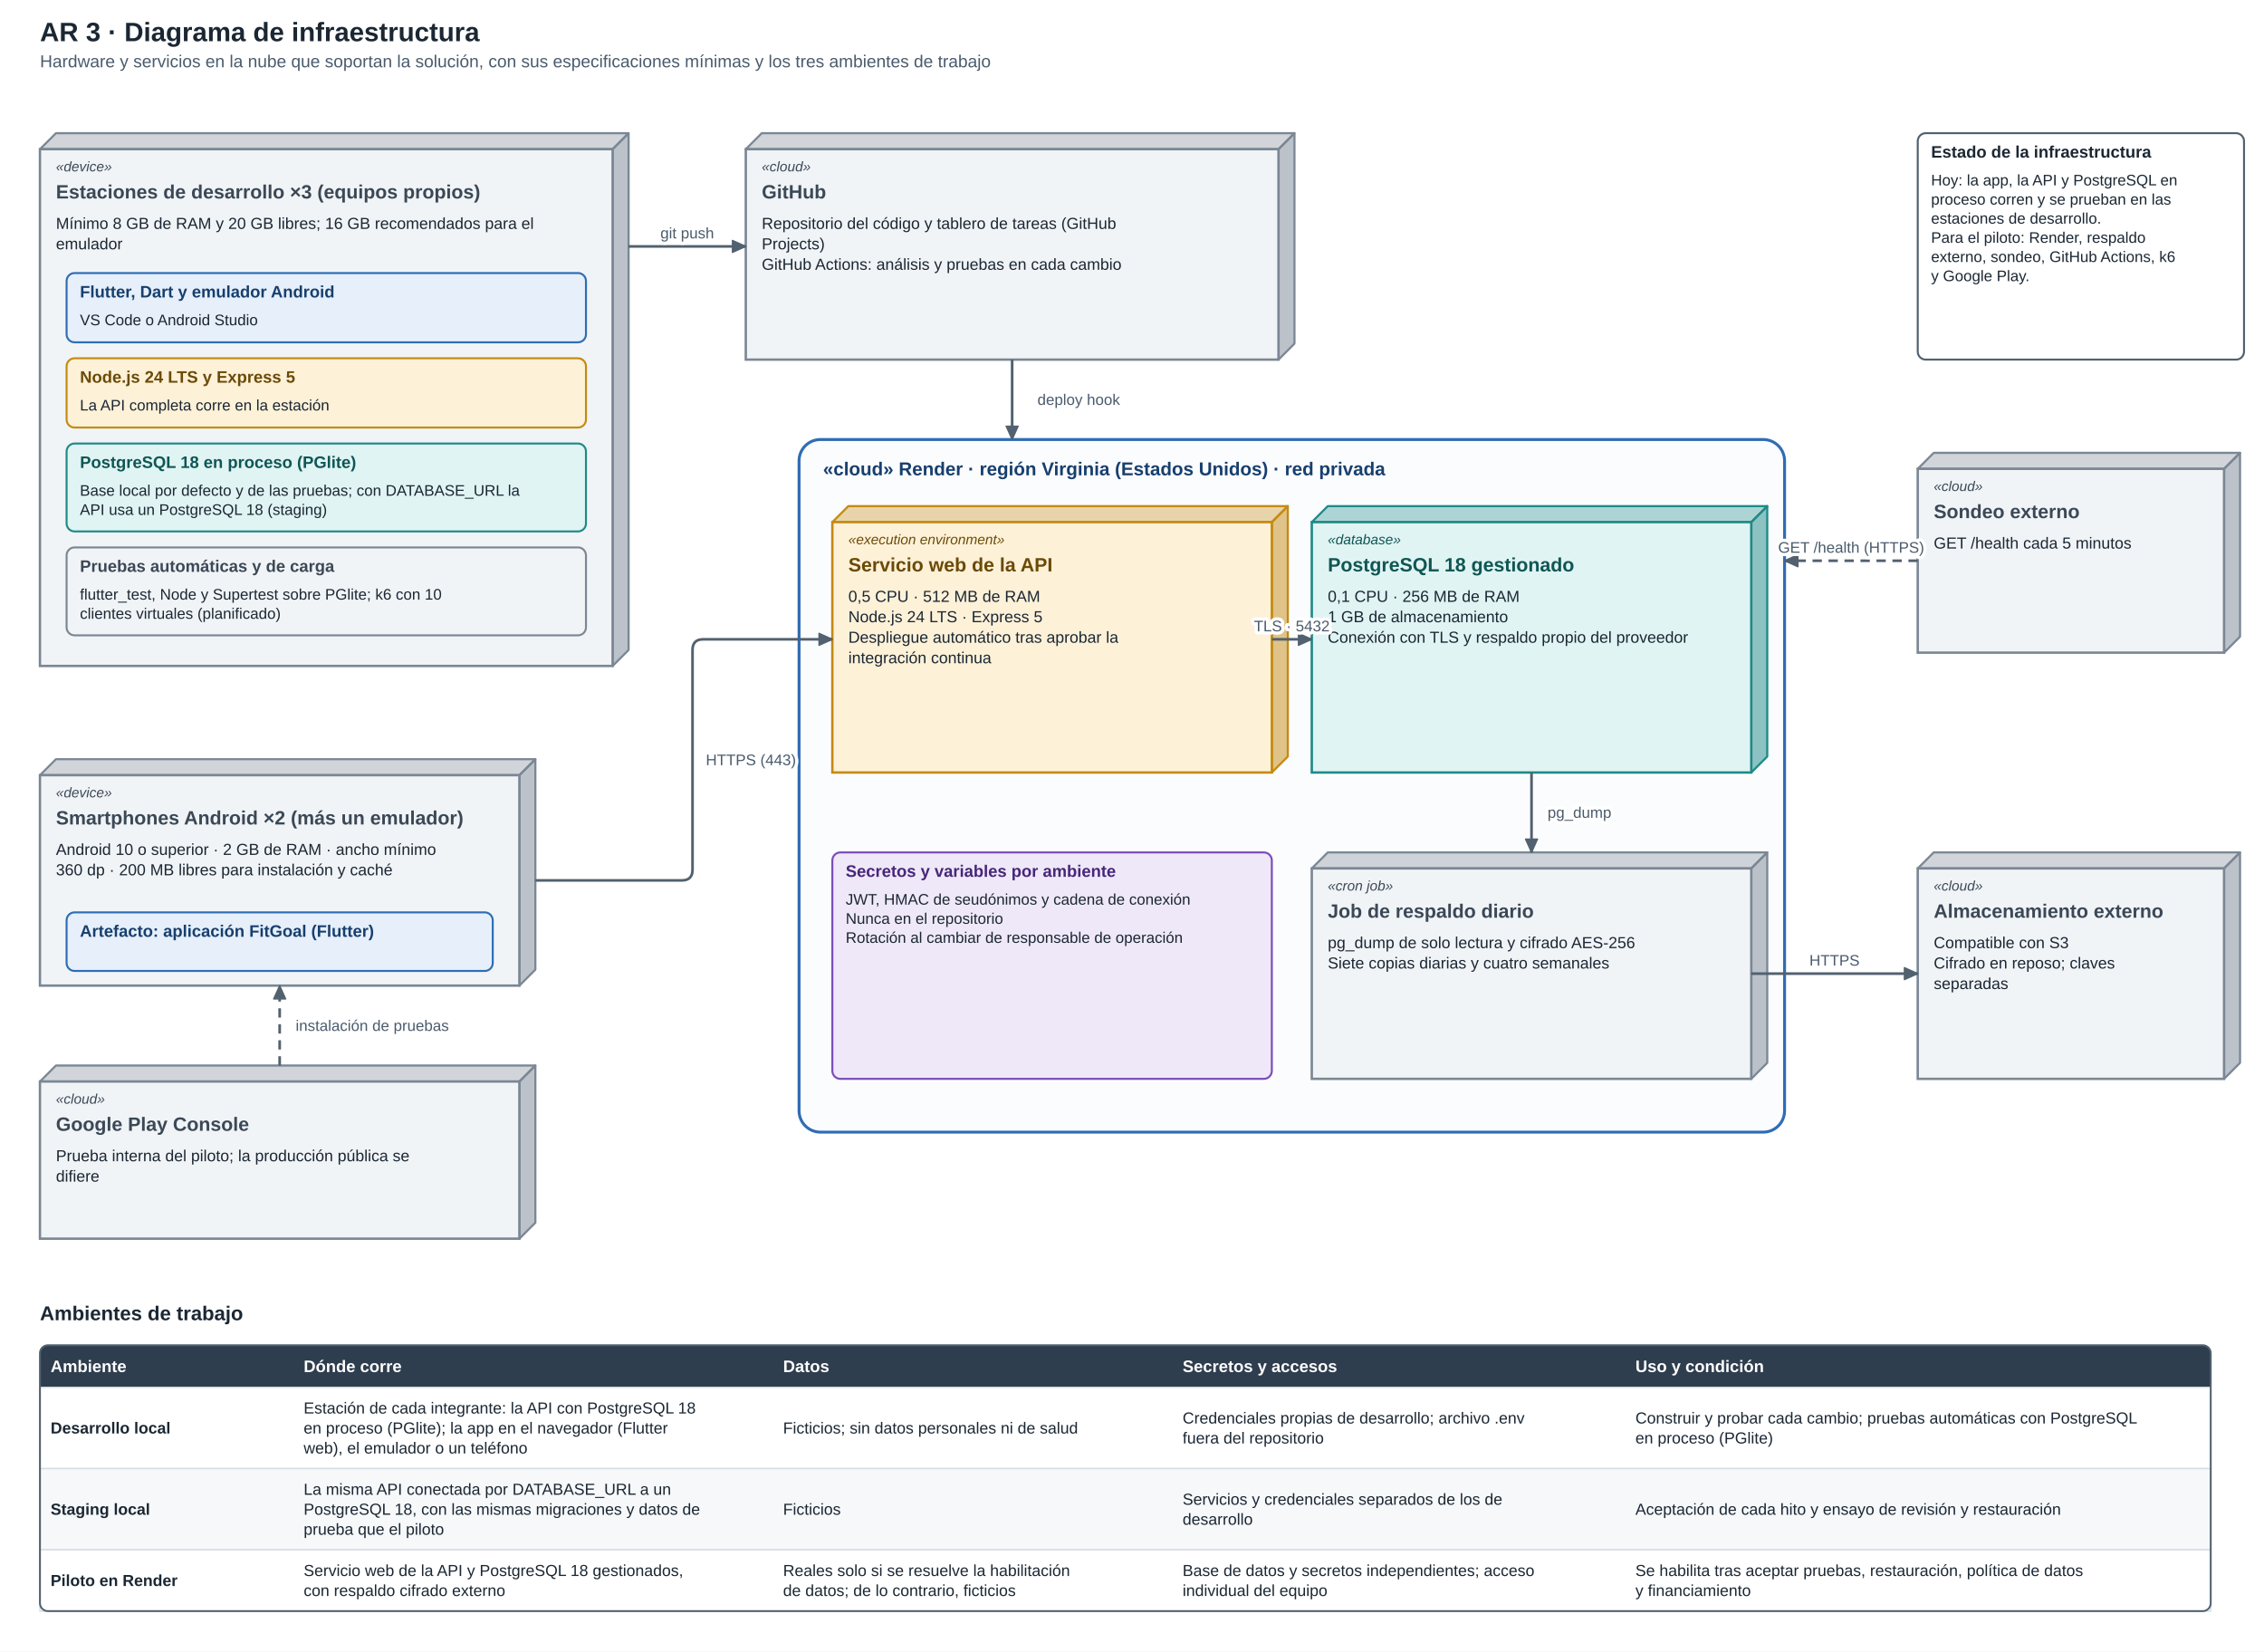
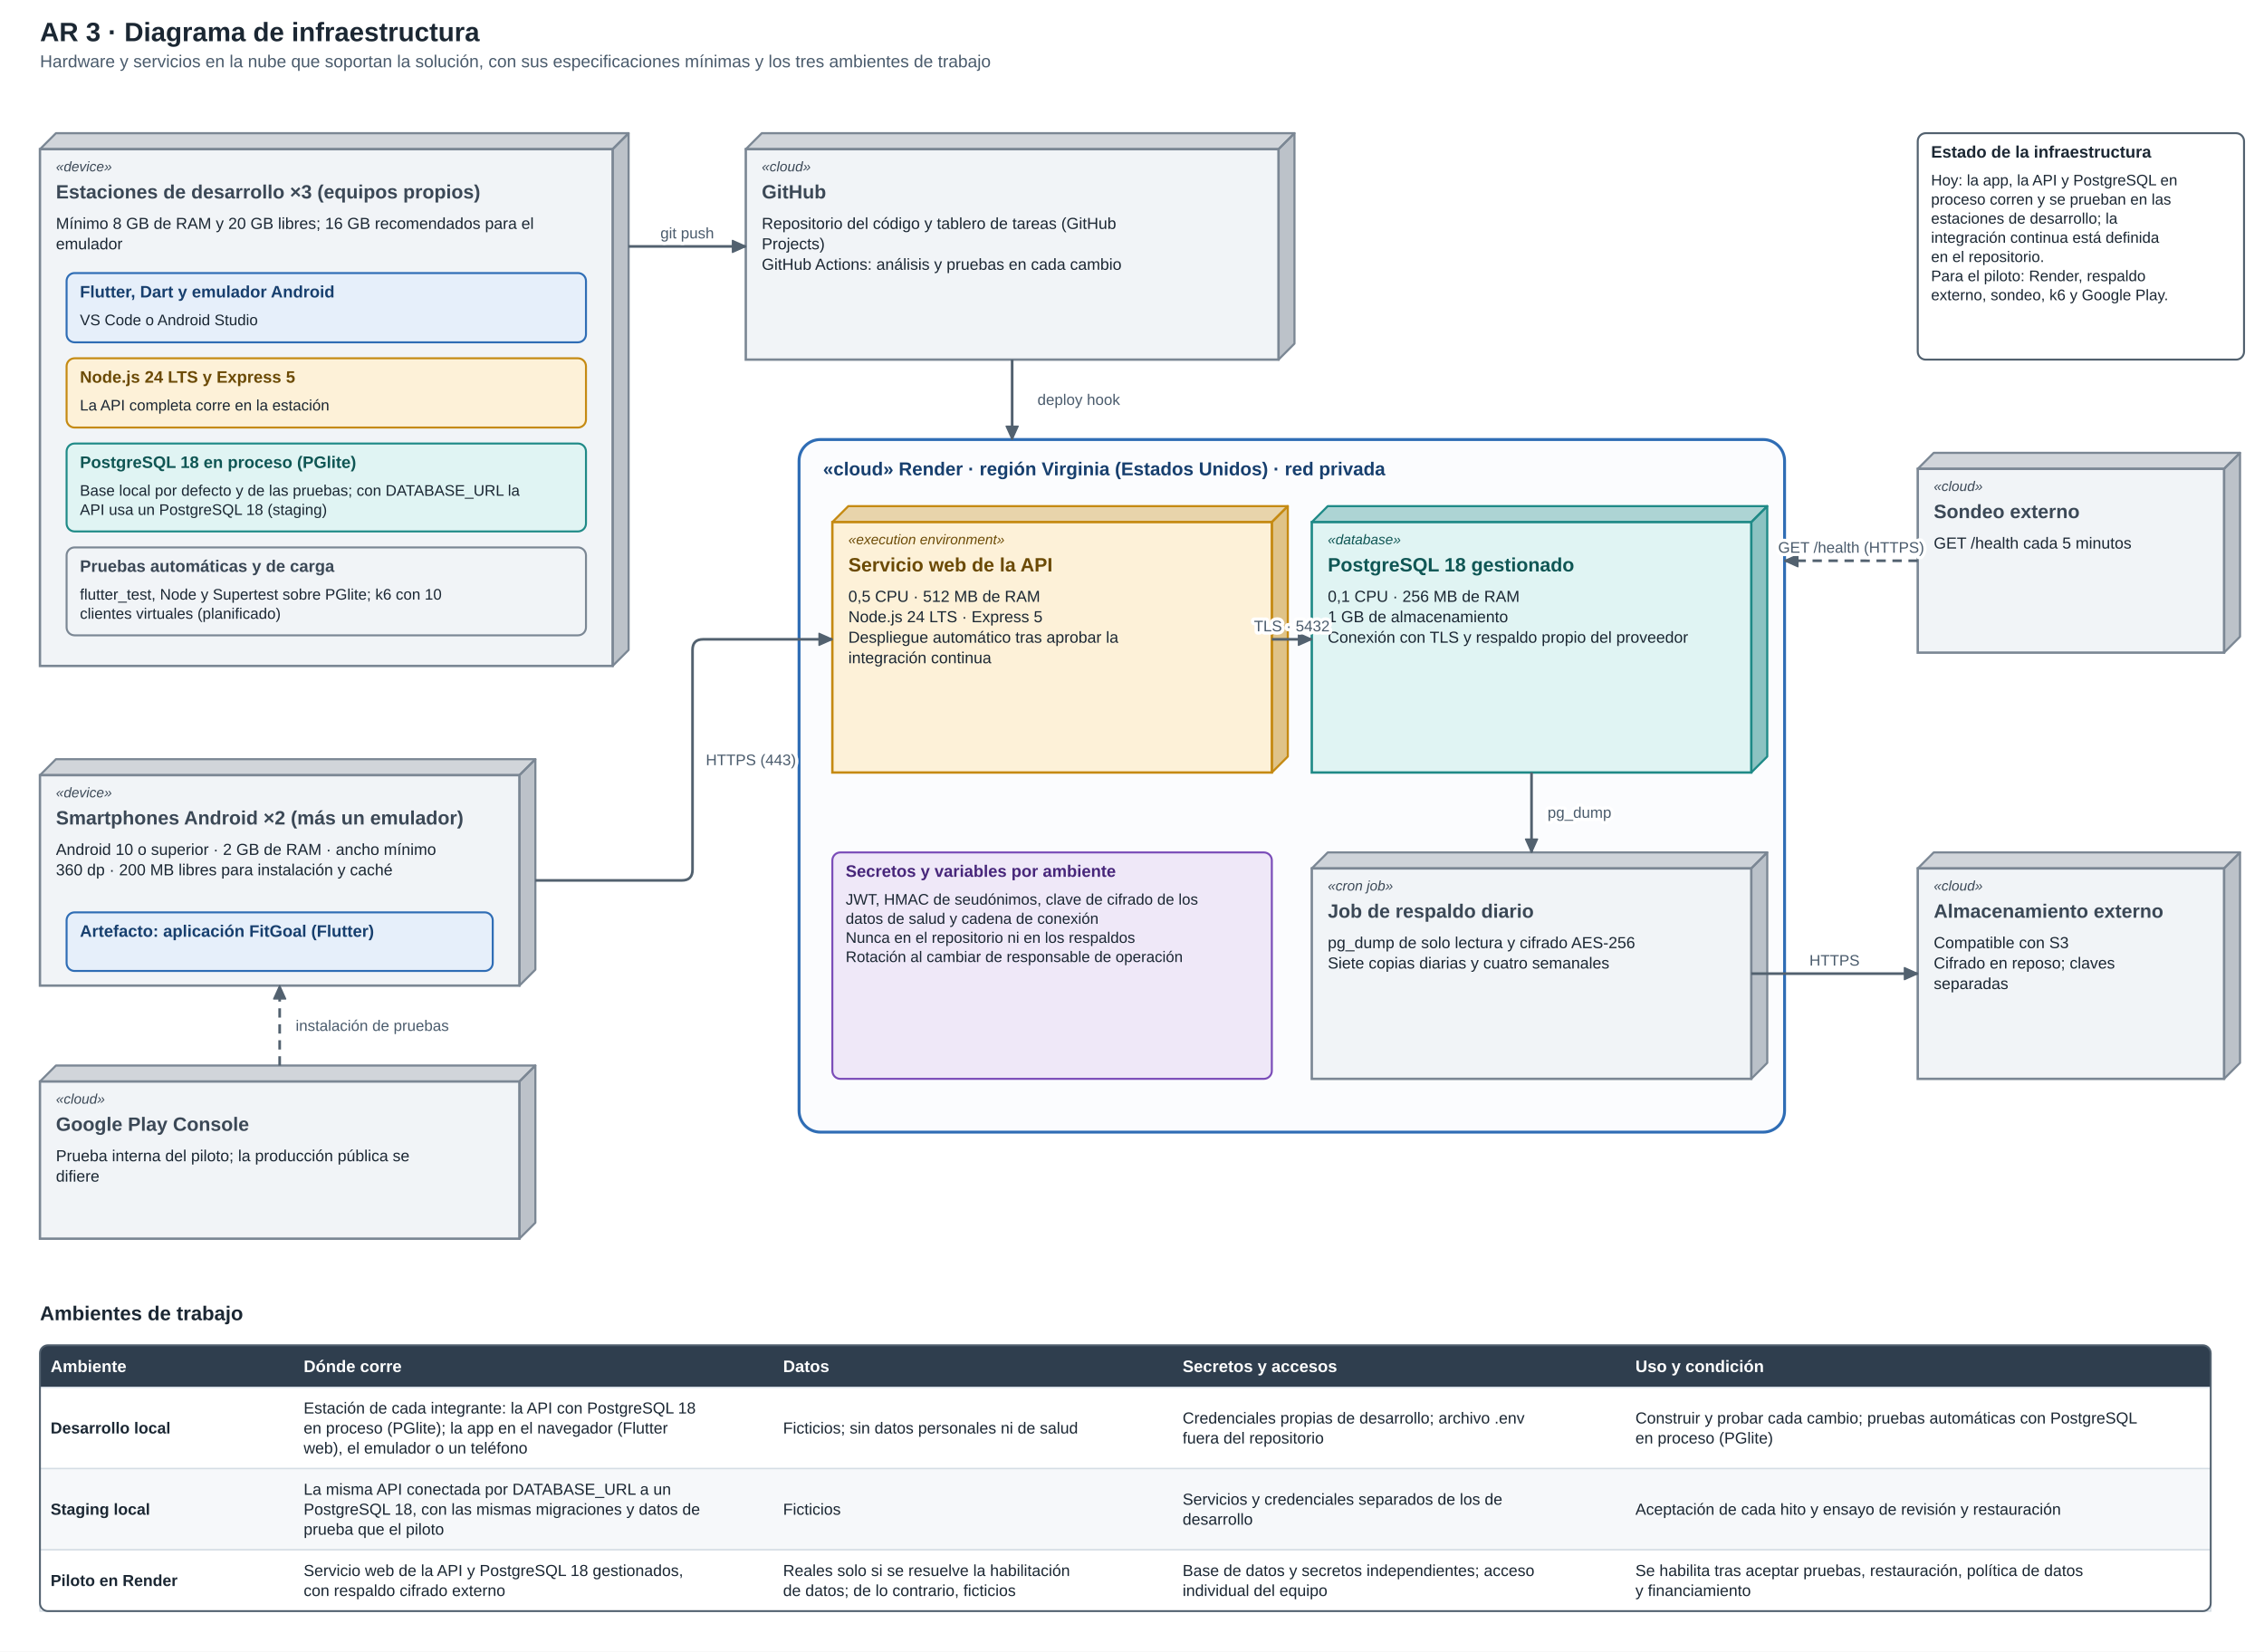
<svg xmlns="http://www.w3.org/2000/svg" width="1700" height="1240" viewBox="0 0 1700 1240" font-family="'Segoe UI', Arial, Helvetica, sans-serif" role="img">
  <defs>
    <marker id="m-fill-52616f" viewBox="0 0 12 12" refX="11" refY="6" markerWidth="12" markerHeight="12" markerUnits="userSpaceOnUse" orient="auto">
      <path d="M1,1.5 L11,6 L1,10.5 Z" fill="#52616f" stroke="#52616f" stroke-linejoin="round" />
    </marker>
  </defs>
  <rect width="1700" height="1240" fill="#ffffff" />
  <path d="M30,112 L42,100 H472 L460,112 Z" fill="#7b8794" fill-opacity="0.35" stroke="#7b8794" stroke-width="1.6" stroke-linejoin="round" />
  <path d="M460,112 L472,100 V488 L460,500 Z" fill="#7b8794" fill-opacity="0.5" stroke="#7b8794" stroke-width="1.6" stroke-linejoin="round" />
  <rect x="30" y="112" width="430" height="388" rx="0" ry="0" fill="#f1f4f7" stroke="#7b8794" stroke-width="1.8" />
  <text x="42" y="125.0" text-anchor="start" dominant-baseline="central" font-size="10.5" font-weight="400" font-style="italic" fill="#3b4856">«device»</text>
  <text x="42" y="144.0" text-anchor="start" dominant-baseline="central" font-size="14.5" font-weight="700" fill="#3b4856">Estaciones de desarrollo ×3 (equipos propios)</text>
  <text x="42" y="167.7" text-anchor="start" dominant-baseline="central" font-size="12" font-weight="400" fill="#1b2733">Mínimo 8 GB de RAM y 20 GB libres; 16 GB recomendados para el</text>
  <text x="42" y="183.0" text-anchor="start" dominant-baseline="central" font-size="12" font-weight="400" fill="#1b2733">emulador</text>
  <path d="M30,582 L42,570 H402 L390,582 Z" fill="#7b8794" fill-opacity="0.35" stroke="#7b8794" stroke-width="1.6" stroke-linejoin="round" />
  <path d="M390,582 L402,570 V728 L390,740 Z" fill="#7b8794" fill-opacity="0.5" stroke="#7b8794" stroke-width="1.6" stroke-linejoin="round" />
  <rect x="30" y="582" width="360" height="158" rx="0" ry="0" fill="#f1f4f7" stroke="#7b8794" stroke-width="1.8" />
  <text x="42" y="595.0" text-anchor="start" dominant-baseline="central" font-size="10.5" font-weight="400" font-style="italic" fill="#3b4856">«device»</text>
  <text x="42" y="614.0" text-anchor="start" dominant-baseline="central" font-size="14.5" font-weight="700" fill="#3b4856">Smartphones Android ×2 (más un emulador)</text>
  <text x="42" y="637.7" text-anchor="start" dominant-baseline="central" font-size="12" font-weight="400" fill="#1b2733">Android 10 o superior · 2 GB de RAM · ancho mínimo</text>
  <text x="42" y="653.0" text-anchor="start" dominant-baseline="central" font-size="12" font-weight="400" fill="#1b2733">360 dp · 200 MB libres para instalación y caché</text>
  <path d="M30,812 L42,800 H402 L390,812 Z" fill="#7b8794" fill-opacity="0.35" stroke="#7b8794" stroke-width="1.6" stroke-linejoin="round" />
  <path d="M390,812 L402,800 V918 L390,930 Z" fill="#7b8794" fill-opacity="0.5" stroke="#7b8794" stroke-width="1.6" stroke-linejoin="round" />
  <rect x="30" y="812" width="360" height="118" rx="0" ry="0" fill="#f1f4f7" stroke="#7b8794" stroke-width="1.8" />
  <text x="42" y="825.0" text-anchor="start" dominant-baseline="central" font-size="10.5" font-weight="400" font-style="italic" fill="#3b4856">«cloud»</text>
  <text x="42" y="844.0" text-anchor="start" dominant-baseline="central" font-size="14.5" font-weight="700" fill="#3b4856">Google Play Console</text>
  <text x="42" y="867.7" text-anchor="start" dominant-baseline="central" font-size="12" font-weight="400" fill="#1b2733">Prueba interna del piloto; la producción pública se</text>
  <text x="42" y="883.0" text-anchor="start" dominant-baseline="central" font-size="12" font-weight="400" fill="#1b2733">difiere</text>
  <path d="M560,112 L572,100 H972 L960,112 Z" fill="#7b8794" fill-opacity="0.35" stroke="#7b8794" stroke-width="1.6" stroke-linejoin="round" />
  <path d="M960,112 L972,100 V258 L960,270 Z" fill="#7b8794" fill-opacity="0.5" stroke="#7b8794" stroke-width="1.6" stroke-linejoin="round" />
  <rect x="560" y="112" width="400" height="158" rx="0" ry="0" fill="#f1f4f7" stroke="#7b8794" stroke-width="1.8" />
  <text x="572" y="125.0" text-anchor="start" dominant-baseline="central" font-size="10.5" font-weight="400" font-style="italic" fill="#3b4856">«cloud»</text>
  <text x="572" y="144.0" text-anchor="start" dominant-baseline="central" font-size="14.5" font-weight="700" fill="#3b4856">GitHub</text>
  <text x="572" y="167.7" text-anchor="start" dominant-baseline="central" font-size="12" font-weight="400" fill="#1b2733">Repositorio del código y tablero de tareas (GitHub</text>
  <text x="572" y="183.0" text-anchor="start" dominant-baseline="central" font-size="12" font-weight="400" fill="#1b2733">Projects)</text>
  <text x="572" y="198.4" text-anchor="start" dominant-baseline="central" font-size="12" font-weight="400" fill="#1b2733">GitHub Actions: análisis y pruebas en cada cambio</text>
  <rect x="600" y="330" width="740" height="520" rx="16" ry="16" fill="#fbfcfe" stroke="#2f6db5" stroke-width="2.2" />
  <text x="618" y="352.0" text-anchor="start" dominant-baseline="central" font-size="14" font-weight="700" fill="#173f6e">«cloud»  Render · región Virginia (Estados Unidos) · red privada</text>
  <path d="M625,392 L637,380 H967 L955,392 Z" fill="#c58a12" fill-opacity="0.35" stroke="#c58a12" stroke-width="1.6" stroke-linejoin="round" />
  <path d="M955,392 L967,380 V568 L955,580 Z" fill="#c58a12" fill-opacity="0.5" stroke="#c58a12" stroke-width="1.6" stroke-linejoin="round" />
  <rect x="625" y="392" width="330" height="188" rx="0" ry="0" fill="#fdf1d8" stroke="#c58a12" stroke-width="1.8" />
  <text x="637" y="405.0" text-anchor="start" dominant-baseline="central" font-size="10.5" font-weight="400" font-style="italic" fill="#6b4a05">«execution environment»</text>
  <text x="637" y="424.0" text-anchor="start" dominant-baseline="central" font-size="14.5" font-weight="700" fill="#6b4a05">Servicio web de la API</text>
  <text x="637" y="447.7" text-anchor="start" dominant-baseline="central" font-size="12" font-weight="400" fill="#1b2733">0,5 CPU · 512 MB de RAM</text>
  <text x="637" y="463.0" text-anchor="start" dominant-baseline="central" font-size="12" font-weight="400" fill="#1b2733">Node.js 24 LTS · Express 5</text>
  <text x="637" y="478.4" text-anchor="start" dominant-baseline="central" font-size="12" font-weight="400" fill="#1b2733">Despliegue automático tras aprobar la</text>
  <text x="637" y="493.8" text-anchor="start" dominant-baseline="central" font-size="12" font-weight="400" fill="#1b2733">integración continua</text>
  <path d="M985,392 L997,380 H1327 L1315,392 Z" fill="#1f8a87" fill-opacity="0.35" stroke="#1f8a87" stroke-width="1.6" stroke-linejoin="round" />
  <path d="M1315,392 L1327,380 V568 L1315,580 Z" fill="#1f8a87" fill-opacity="0.5" stroke="#1f8a87" stroke-width="1.6" stroke-linejoin="round" />
  <rect x="985" y="392" width="330" height="188" rx="0" ry="0" fill="#e0f4f3" stroke="#1f8a87" stroke-width="1.8" />
  <text x="997" y="405.0" text-anchor="start" dominant-baseline="central" font-size="10.5" font-weight="400" font-style="italic" fill="#0f5654">«database»</text>
  <text x="997" y="424.0" text-anchor="start" dominant-baseline="central" font-size="14.5" font-weight="700" fill="#0f5654">PostgreSQL 18 gestionado</text>
  <text x="997" y="447.7" text-anchor="start" dominant-baseline="central" font-size="12" font-weight="400" fill="#1b2733">0,1 CPU · 256 MB de RAM</text>
  <text x="997" y="463.0" text-anchor="start" dominant-baseline="central" font-size="12" font-weight="400" fill="#1b2733">1 GB de almacenamiento</text>
  <text x="997" y="478.4" text-anchor="start" dominant-baseline="central" font-size="12" font-weight="400" fill="#1b2733">Conexión con TLS y respaldo propio del proveedor</text>
  <path d="M985,652 L997,640 H1327 L1315,652 Z" fill="#7b8794" fill-opacity="0.35" stroke="#7b8794" stroke-width="1.6" stroke-linejoin="round" />
  <path d="M1315,652 L1327,640 V798 L1315,810 Z" fill="#7b8794" fill-opacity="0.5" stroke="#7b8794" stroke-width="1.6" stroke-linejoin="round" />
  <rect x="985" y="652" width="330" height="158" rx="0" ry="0" fill="#f1f4f7" stroke="#7b8794" stroke-width="1.8" />
  <text x="997" y="665.0" text-anchor="start" dominant-baseline="central" font-size="10.5" font-weight="400" font-style="italic" fill="#3b4856">«cron job»</text>
  <text x="997" y="684.0" text-anchor="start" dominant-baseline="central" font-size="14.5" font-weight="700" fill="#3b4856">Job de respaldo diario</text>
  <text x="997" y="707.7" text-anchor="start" dominant-baseline="central" font-size="12" font-weight="400" fill="#1b2733">pg_dump de solo lectura y cifrado AES-256</text>
  <text x="997" y="723.0" text-anchor="start" dominant-baseline="central" font-size="12" font-weight="400" fill="#1b2733">Siete copias diarias y cuatro semanales</text>
  <path d="M1440,352 L1452,340 H1682 L1670,352 Z" fill="#7b8794" fill-opacity="0.35" stroke="#7b8794" stroke-width="1.6" stroke-linejoin="round" />
  <path d="M1670,352 L1682,340 V478 L1670,490 Z" fill="#7b8794" fill-opacity="0.5" stroke="#7b8794" stroke-width="1.6" stroke-linejoin="round" />
  <rect x="1440" y="352" width="230" height="138" rx="0" ry="0" fill="#f1f4f7" stroke="#7b8794" stroke-width="1.8" />
  <text x="1452" y="365.0" text-anchor="start" dominant-baseline="central" font-size="10.5" font-weight="400" font-style="italic" fill="#3b4856">«cloud»</text>
  <text x="1452" y="384.0" text-anchor="start" dominant-baseline="central" font-size="14.5" font-weight="700" fill="#3b4856">Sondeo externo</text>
  <text x="1452" y="407.7" text-anchor="start" dominant-baseline="central" font-size="12" font-weight="400" fill="#1b2733">GET /health cada 5 minutos</text>
  <path d="M1440,652 L1452,640 H1682 L1670,652 Z" fill="#7b8794" fill-opacity="0.35" stroke="#7b8794" stroke-width="1.6" stroke-linejoin="round" />
  <path d="M1670,652 L1682,640 V798 L1670,810 Z" fill="#7b8794" fill-opacity="0.5" stroke="#7b8794" stroke-width="1.6" stroke-linejoin="round" />
  <rect x="1440" y="652" width="230" height="158" rx="0" ry="0" fill="#f1f4f7" stroke="#7b8794" stroke-width="1.8" />
  <text x="1452" y="665.0" text-anchor="start" dominant-baseline="central" font-size="10.5" font-weight="400" font-style="italic" fill="#3b4856">«cloud»</text>
  <text x="1452" y="684.0" text-anchor="start" dominant-baseline="central" font-size="14.5" font-weight="700" fill="#3b4856">Almacenamiento externo</text>
  <text x="1452" y="707.7" text-anchor="start" dominant-baseline="central" font-size="12" font-weight="400" fill="#1b2733">Compatible con S3</text>
  <text x="1452" y="723.0" text-anchor="start" dominant-baseline="central" font-size="12" font-weight="400" fill="#1b2733">Cifrado en reposo; claves</text>
  <text x="1452" y="738.4" text-anchor="start" dominant-baseline="central" font-size="12" font-weight="400" fill="#1b2733">separadas</text>
  <path d="M472,185 L560,185" fill="none" stroke="#52616f" stroke-width="2" stroke-linejoin="round" marker-end="url(#m-fill-52616f)" />
  <path d="M402,661 L512.0,661.0 Q520,661 520.0,653.0 L520.0,488.0 Q520,480 528.0,480.0 L625,480" fill="none" stroke="#52616f" stroke-width="2" stroke-linejoin="round" marker-end="url(#m-fill-52616f)" />
  <path d="M760,270 L760,330" fill="none" stroke="#52616f" stroke-width="2" stroke-linejoin="round" marker-end="url(#m-fill-52616f)" />
  <path d="M955,480 L985,480" fill="none" stroke="#52616f" stroke-width="2" stroke-linejoin="round" marker-end="url(#m-fill-52616f)" />
  <path d="M1150,580 L1150,640" fill="none" stroke="#52616f" stroke-width="2" stroke-linejoin="round" marker-end="url(#m-fill-52616f)" />
  <path d="M1315,731 L1440,731" fill="none" stroke="#52616f" stroke-width="2" stroke-linejoin="round" marker-end="url(#m-fill-52616f)" />
  <path d="M1440,421 L1340,421" fill="none" stroke="#52616f" stroke-width="2" stroke-linejoin="round" stroke-dasharray="7 5" marker-end="url(#m-fill-52616f)" />
  <path d="M210,800 L210,740" fill="none" stroke="#52616f" stroke-width="2" stroke-linejoin="round" stroke-dasharray="7 5" marker-end="url(#m-fill-52616f)" />
  <rect x="50" y="205" width="390" height="52" rx="6" ry="6" fill="#e6effa" stroke="#2f6db5" stroke-width="1.5" />
  <text x="60" y="219.0" text-anchor="start" dominant-baseline="central" font-size="12.5" font-weight="700" fill="#173f6e">Flutter, Dart y emulador Android</text>
  <text x="60" y="240.2" text-anchor="start" dominant-baseline="central" font-size="11.5" font-weight="400" fill="#1b2733">VS Code o Android Studio</text>
  <rect x="50" y="269" width="390" height="52" rx="6" ry="6" fill="#fdf1d8" stroke="#c58a12" stroke-width="1.5" />
  <text x="60" y="283.0" text-anchor="start" dominant-baseline="central" font-size="12.5" font-weight="700" fill="#6b4a05">Node.js 24 LTS y Express 5</text>
  <text x="60" y="304.2" text-anchor="start" dominant-baseline="central" font-size="11.5" font-weight="400" fill="#1b2733">La API completa corre en la estación</text>
  <rect x="50" y="333" width="390" height="66" rx="6" ry="6" fill="#e0f4f3" stroke="#1f8a87" stroke-width="1.5" />
  <text x="60" y="347.0" text-anchor="start" dominant-baseline="central" font-size="12.5" font-weight="700" fill="#0f5654">PostgreSQL 18 en proceso (PGlite)</text>
  <text x="60" y="368.2" text-anchor="start" dominant-baseline="central" font-size="11.5" font-weight="400" fill="#1b2733">Base local por defecto y de las pruebas; con DATABASE_URL la</text>
  <text x="60" y="382.6" text-anchor="start" dominant-baseline="central" font-size="11.5" font-weight="400" fill="#1b2733">API usa un PostgreSQL 18 (staging)</text>
  <rect x="50" y="411" width="390" height="66" rx="6" ry="6" fill="#f1f4f7" stroke="#7b8794" stroke-width="1.5" />
  <text x="60" y="425.0" text-anchor="start" dominant-baseline="central" font-size="12.5" font-weight="700" fill="#3b4856">Pruebas automáticas y de carga</text>
  <text x="60" y="446.2" text-anchor="start" dominant-baseline="central" font-size="11.5" font-weight="400" fill="#1b2733">flutter_test, Node y Supertest sobre PGlite; k6 con 10</text>
  <text x="60" y="460.6" text-anchor="start" dominant-baseline="central" font-size="11.5" font-weight="400" fill="#1b2733">clientes virtuales (planificado)</text>
  <rect x="50" y="685" width="320" height="44" rx="6" ry="6" fill="#e6effa" stroke="#2f6db5" stroke-width="1.5" />
  <text x="60" y="699.0" text-anchor="start" dominant-baseline="central" font-size="12.5" font-weight="700" fill="#173f6e">Artefacto: aplicación FitGoal (Flutter)</text>
  <rect x="625" y="640" width="330" height="170" rx="6" ry="6" fill="#efe8f8" stroke="#7a4cb8" stroke-width="1.5" />
  <text x="635" y="654.0" text-anchor="start" dominant-baseline="central" font-size="12.5" font-weight="700" fill="#47267a">Secretos y variables por ambiente</text>
-   <text x="635" y="675.2" text-anchor="start" dominant-baseline="central" font-size="11.5" font-weight="400" fill="#1b2733">JWT, HMAC de seudónimos y cadena de conexión</text>
-   <text x="635" y="689.6" text-anchor="start" dominant-baseline="central" font-size="11.5" font-weight="400" fill="#1b2733">Nunca en el repositorio</text>
-   <text x="635" y="703.9" text-anchor="start" dominant-baseline="central" font-size="11.5" font-weight="400" fill="#1b2733">Rotación al cambiar de responsable de operación</text>
+   <text x="635" y="675.2" text-anchor="start" dominant-baseline="central" font-size="11.5" font-weight="400" fill="#1b2733">JWT, HMAC de seudónimos, clave de cifrado de los</text>
+   <text x="635" y="689.6" text-anchor="start" dominant-baseline="central" font-size="11.5" font-weight="400" fill="#1b2733">datos de salud y cadena de conexión</text>
+   <text x="635" y="703.9" text-anchor="start" dominant-baseline="central" font-size="11.5" font-weight="400" fill="#1b2733">Nunca en el repositorio ni en los respaldos</text>
+   <text x="635" y="718.3" text-anchor="start" dominant-baseline="central" font-size="11.5" font-weight="400" fill="#1b2733">Rotación al cambiar de responsable de operación</text>
  <rect x="1440" y="100" width="245" height="170" rx="6" ry="6" fill="#ffffff" stroke="#52616f" stroke-width="1.5" />
  <text x="1450" y="114.0" text-anchor="start" dominant-baseline="central" font-size="12.5" font-weight="700" fill="#1b2733">Estado de la infraestructura</text>
  <text x="1450" y="135.2" text-anchor="start" dominant-baseline="central" font-size="11.5" font-weight="400" fill="#1b2733">Hoy: la app, la API y PostgreSQL en</text>
  <text x="1450" y="149.6" text-anchor="start" dominant-baseline="central" font-size="11.5" font-weight="400" fill="#1b2733">proceso corren y se prueban en las</text>
-   <text x="1450" y="163.9" text-anchor="start" dominant-baseline="central" font-size="11.5" font-weight="400" fill="#1b2733">estaciones de desarrollo.</text>
-   <text x="1450" y="178.3" text-anchor="start" dominant-baseline="central" font-size="11.5" font-weight="400" fill="#1b2733">Para el piloto: Render, respaldo</text>
-   <text x="1450" y="192.7" text-anchor="start" dominant-baseline="central" font-size="11.5" font-weight="400" fill="#1b2733">externo, sondeo, GitHub Actions, k6</text>
-   <text x="1450" y="207.1" text-anchor="start" dominant-baseline="central" font-size="11.5" font-weight="400" fill="#1b2733">y Google Play.</text>
+   <text x="1450" y="163.9" text-anchor="start" dominant-baseline="central" font-size="11.5" font-weight="400" fill="#1b2733">estaciones de desarrollo; la</text>
+   <text x="1450" y="178.3" text-anchor="start" dominant-baseline="central" font-size="11.5" font-weight="400" fill="#1b2733">integración continua está definida</text>
+   <text x="1450" y="192.7" text-anchor="start" dominant-baseline="central" font-size="11.5" font-weight="400" fill="#1b2733">en el repositorio.</text>
+   <text x="1450" y="207.1" text-anchor="start" dominant-baseline="central" font-size="11.5" font-weight="400" fill="#1b2733">Para el piloto: Render, respaldo</text>
+   <text x="1450" y="221.4" text-anchor="start" dominant-baseline="central" font-size="11.5" font-weight="400" fill="#1b2733">externo, sondeo, k6 y Google Play.</text>
  <path d="M30,1041.625 V1016 Q30,1010 36,1010 H1654 Q1660,1010 1660,1016 V1041.625 Z" fill="#2f3e4e" />
  <text x="38" y="1025.8" text-anchor="start" dominant-baseline="central" font-size="12.5" font-weight="700" fill="#fff">Ambiente</text>
  <text x="228" y="1025.8" text-anchor="start" dominant-baseline="central" font-size="12.5" font-weight="700" fill="#fff">Dónde corre</text>
  <text x="588" y="1025.8" text-anchor="start" dominant-baseline="central" font-size="12.5" font-weight="700" fill="#fff">Datos</text>
  <text x="888" y="1025.8" text-anchor="start" dominant-baseline="central" font-size="12.5" font-weight="700" fill="#fff">Secretos y accesos</text>
  <text x="1228" y="1025.8" text-anchor="start" dominant-baseline="central" font-size="12.5" font-weight="700" fill="#fff">Uso y condición</text>
  <rect x="30" y="1041.625" width="1630" height="61" fill="#fff" stroke="#d5dde5" stroke-width="1" />
  <text x="38" y="1072.1" text-anchor="start" dominant-baseline="central" font-size="12" font-weight="700" fill="#1b2733">Desarrollo local</text>
  <text x="228" y="1057.1" text-anchor="start" dominant-baseline="central" font-size="12" font-weight="400" fill="#1b2733">Estación de cada integrante: la API con PostgreSQL 18</text>
  <text x="228" y="1072.1" text-anchor="start" dominant-baseline="central" font-size="12" font-weight="400" fill="#1b2733">en proceso (PGlite); la app en el navegador (Flutter</text>
  <text x="228" y="1087.1" text-anchor="start" dominant-baseline="central" font-size="12" font-weight="400" fill="#1b2733">web), el emulador o un teléfono</text>
  <text x="588" y="1072.1" text-anchor="start" dominant-baseline="central" font-size="12" font-weight="400" fill="#1b2733">Ficticios; sin datos personales ni de salud</text>
  <text x="888" y="1064.6" text-anchor="start" dominant-baseline="central" font-size="12" font-weight="400" fill="#1b2733">Credenciales propias de desarrollo; archivo .env</text>
  <text x="888" y="1079.6" text-anchor="start" dominant-baseline="central" font-size="12" font-weight="400" fill="#1b2733">fuera del repositorio</text>
  <text x="1228" y="1064.6" text-anchor="start" dominant-baseline="central" font-size="12" font-weight="400" fill="#1b2733">Construir y probar cada cambio; pruebas automáticas con PostgreSQL</text>
  <text x="1228" y="1079.6" text-anchor="start" dominant-baseline="central" font-size="12" font-weight="400" fill="#1b2733">en proceso (PGlite)</text>
  <rect x="30" y="1102.625" width="1630" height="61" fill="#f6f8fa" stroke="#d5dde5" stroke-width="1" />
  <text x="38" y="1133.1" text-anchor="start" dominant-baseline="central" font-size="12" font-weight="700" fill="#1b2733">Staging local</text>
  <text x="228" y="1118.1" text-anchor="start" dominant-baseline="central" font-size="12" font-weight="400" fill="#1b2733">La misma API conectada por DATABASE_URL a un</text>
  <text x="228" y="1133.1" text-anchor="start" dominant-baseline="central" font-size="12" font-weight="400" fill="#1b2733">PostgreSQL 18, con las mismas migraciones y datos de</text>
  <text x="228" y="1148.1" text-anchor="start" dominant-baseline="central" font-size="12" font-weight="400" fill="#1b2733">prueba que el piloto</text>
  <text x="588" y="1133.1" text-anchor="start" dominant-baseline="central" font-size="12" font-weight="400" fill="#1b2733">Ficticios</text>
  <text x="888" y="1125.6" text-anchor="start" dominant-baseline="central" font-size="12" font-weight="400" fill="#1b2733">Servicios y credenciales separados de los de</text>
  <text x="888" y="1140.6" text-anchor="start" dominant-baseline="central" font-size="12" font-weight="400" fill="#1b2733">desarrollo</text>
  <text x="1228" y="1133.1" text-anchor="start" dominant-baseline="central" font-size="12" font-weight="400" fill="#1b2733">Aceptación de cada hito y ensayo de revisión y restauración</text>
  <rect x="30" y="1163.625" width="1630" height="46" fill="#fff" stroke="#d5dde5" stroke-width="1" />
  <text x="38" y="1186.6" text-anchor="start" dominant-baseline="central" font-size="12" font-weight="700" fill="#1b2733">Piloto en Render</text>
  <text x="228" y="1179.1" text-anchor="start" dominant-baseline="central" font-size="12" font-weight="400" fill="#1b2733">Servicio web de la API y PostgreSQL 18 gestionados,</text>
  <text x="228" y="1194.1" text-anchor="start" dominant-baseline="central" font-size="12" font-weight="400" fill="#1b2733">con respaldo cifrado externo</text>
  <text x="588" y="1179.1" text-anchor="start" dominant-baseline="central" font-size="12" font-weight="400" fill="#1b2733">Reales solo si se resuelve la habilitación</text>
  <text x="588" y="1194.1" text-anchor="start" dominant-baseline="central" font-size="12" font-weight="400" fill="#1b2733">de datos; de lo contrario, ficticios</text>
  <text x="888" y="1179.1" text-anchor="start" dominant-baseline="central" font-size="12" font-weight="400" fill="#1b2733">Base de datos y secretos independientes; acceso</text>
  <text x="888" y="1194.1" text-anchor="start" dominant-baseline="central" font-size="12" font-weight="400" fill="#1b2733">individual del equipo</text>
  <text x="1228" y="1179.1" text-anchor="start" dominant-baseline="central" font-size="12" font-weight="400" fill="#1b2733">Se habilita tras aceptar pruebas, restauración, política de datos</text>
  <text x="1228" y="1194.1" text-anchor="start" dominant-baseline="central" font-size="12" font-weight="400" fill="#1b2733">y financiamiento</text>
  <rect x="30" y="1010" width="1630" height="199.625" fill="none" stroke="#52616f" stroke-width="1.4" rx="6" />
  <text x="30" y="24.0" text-anchor="start" dominant-baseline="central" font-size="20" font-weight="700" fill="#1b2733">AR 3 · Diagrama de infraestructura</text>
  <text x="30" y="46.0" text-anchor="start" dominant-baseline="central" font-size="13" font-weight="400" fill="#4a5b6c">Hardware y servicios en la nube que soportan la solución, con sus especificaciones mínimas y los tres ambientes de trabajo</text>
  <text x="516" y="175.0" text-anchor="middle" dominant-baseline="central" font-size="11.5" font-weight="400" fill="#4a5b6c" style="paint-order:stroke;stroke:#fff;stroke-width:5px;stroke-linejoin:round">git push</text>
  <text x="530" y="570.5" text-anchor="start" dominant-baseline="central" font-size="11.5" font-weight="400" fill="#4a5b6c" style="paint-order:stroke;stroke:#fff;stroke-width:5px;stroke-linejoin:round">HTTPS (443)</text>
  <text x="810" y="300.0" text-anchor="middle" dominant-baseline="central" font-size="11.5" font-weight="400" fill="#4a5b6c" style="paint-order:stroke;stroke:#fff;stroke-width:5px;stroke-linejoin:round">deploy hook</text>
  <text x="970" y="470.0" text-anchor="middle" dominant-baseline="central" font-size="11.5" font-weight="400" fill="#4a5b6c" style="paint-order:stroke;stroke:#fff;stroke-width:5px;stroke-linejoin:round">TLS · 5432</text>
  <text x="1186" y="610.0" text-anchor="middle" dominant-baseline="central" font-size="11.5" font-weight="400" fill="#4a5b6c" style="paint-order:stroke;stroke:#fff;stroke-width:5px;stroke-linejoin:round">pg_dump</text>
  <text x="1377.5" y="721.0" text-anchor="middle" dominant-baseline="central" font-size="11.5" font-weight="400" fill="#4a5b6c" style="paint-order:stroke;stroke:#fff;stroke-width:5px;stroke-linejoin:round">HTTPS</text>
  <text x="1390" y="411.0" text-anchor="middle" dominant-baseline="central" font-size="11.5" font-weight="400" fill="#4a5b6c" style="paint-order:stroke;stroke:#fff;stroke-width:5px;stroke-linejoin:round">GET /health (HTTPS)</text>
  <text x="222" y="770.0" text-anchor="start" dominant-baseline="central" font-size="11.5" font-weight="400" fill="#4a5b6c" style="paint-order:stroke;stroke:#fff;stroke-width:5px;stroke-linejoin:round">instalación de pruebas</text>
  <text x="30" y="986.0" text-anchor="start" dominant-baseline="central" font-size="15" font-weight="700" fill="#1b2733">Ambientes de trabajo</text>
</svg>
